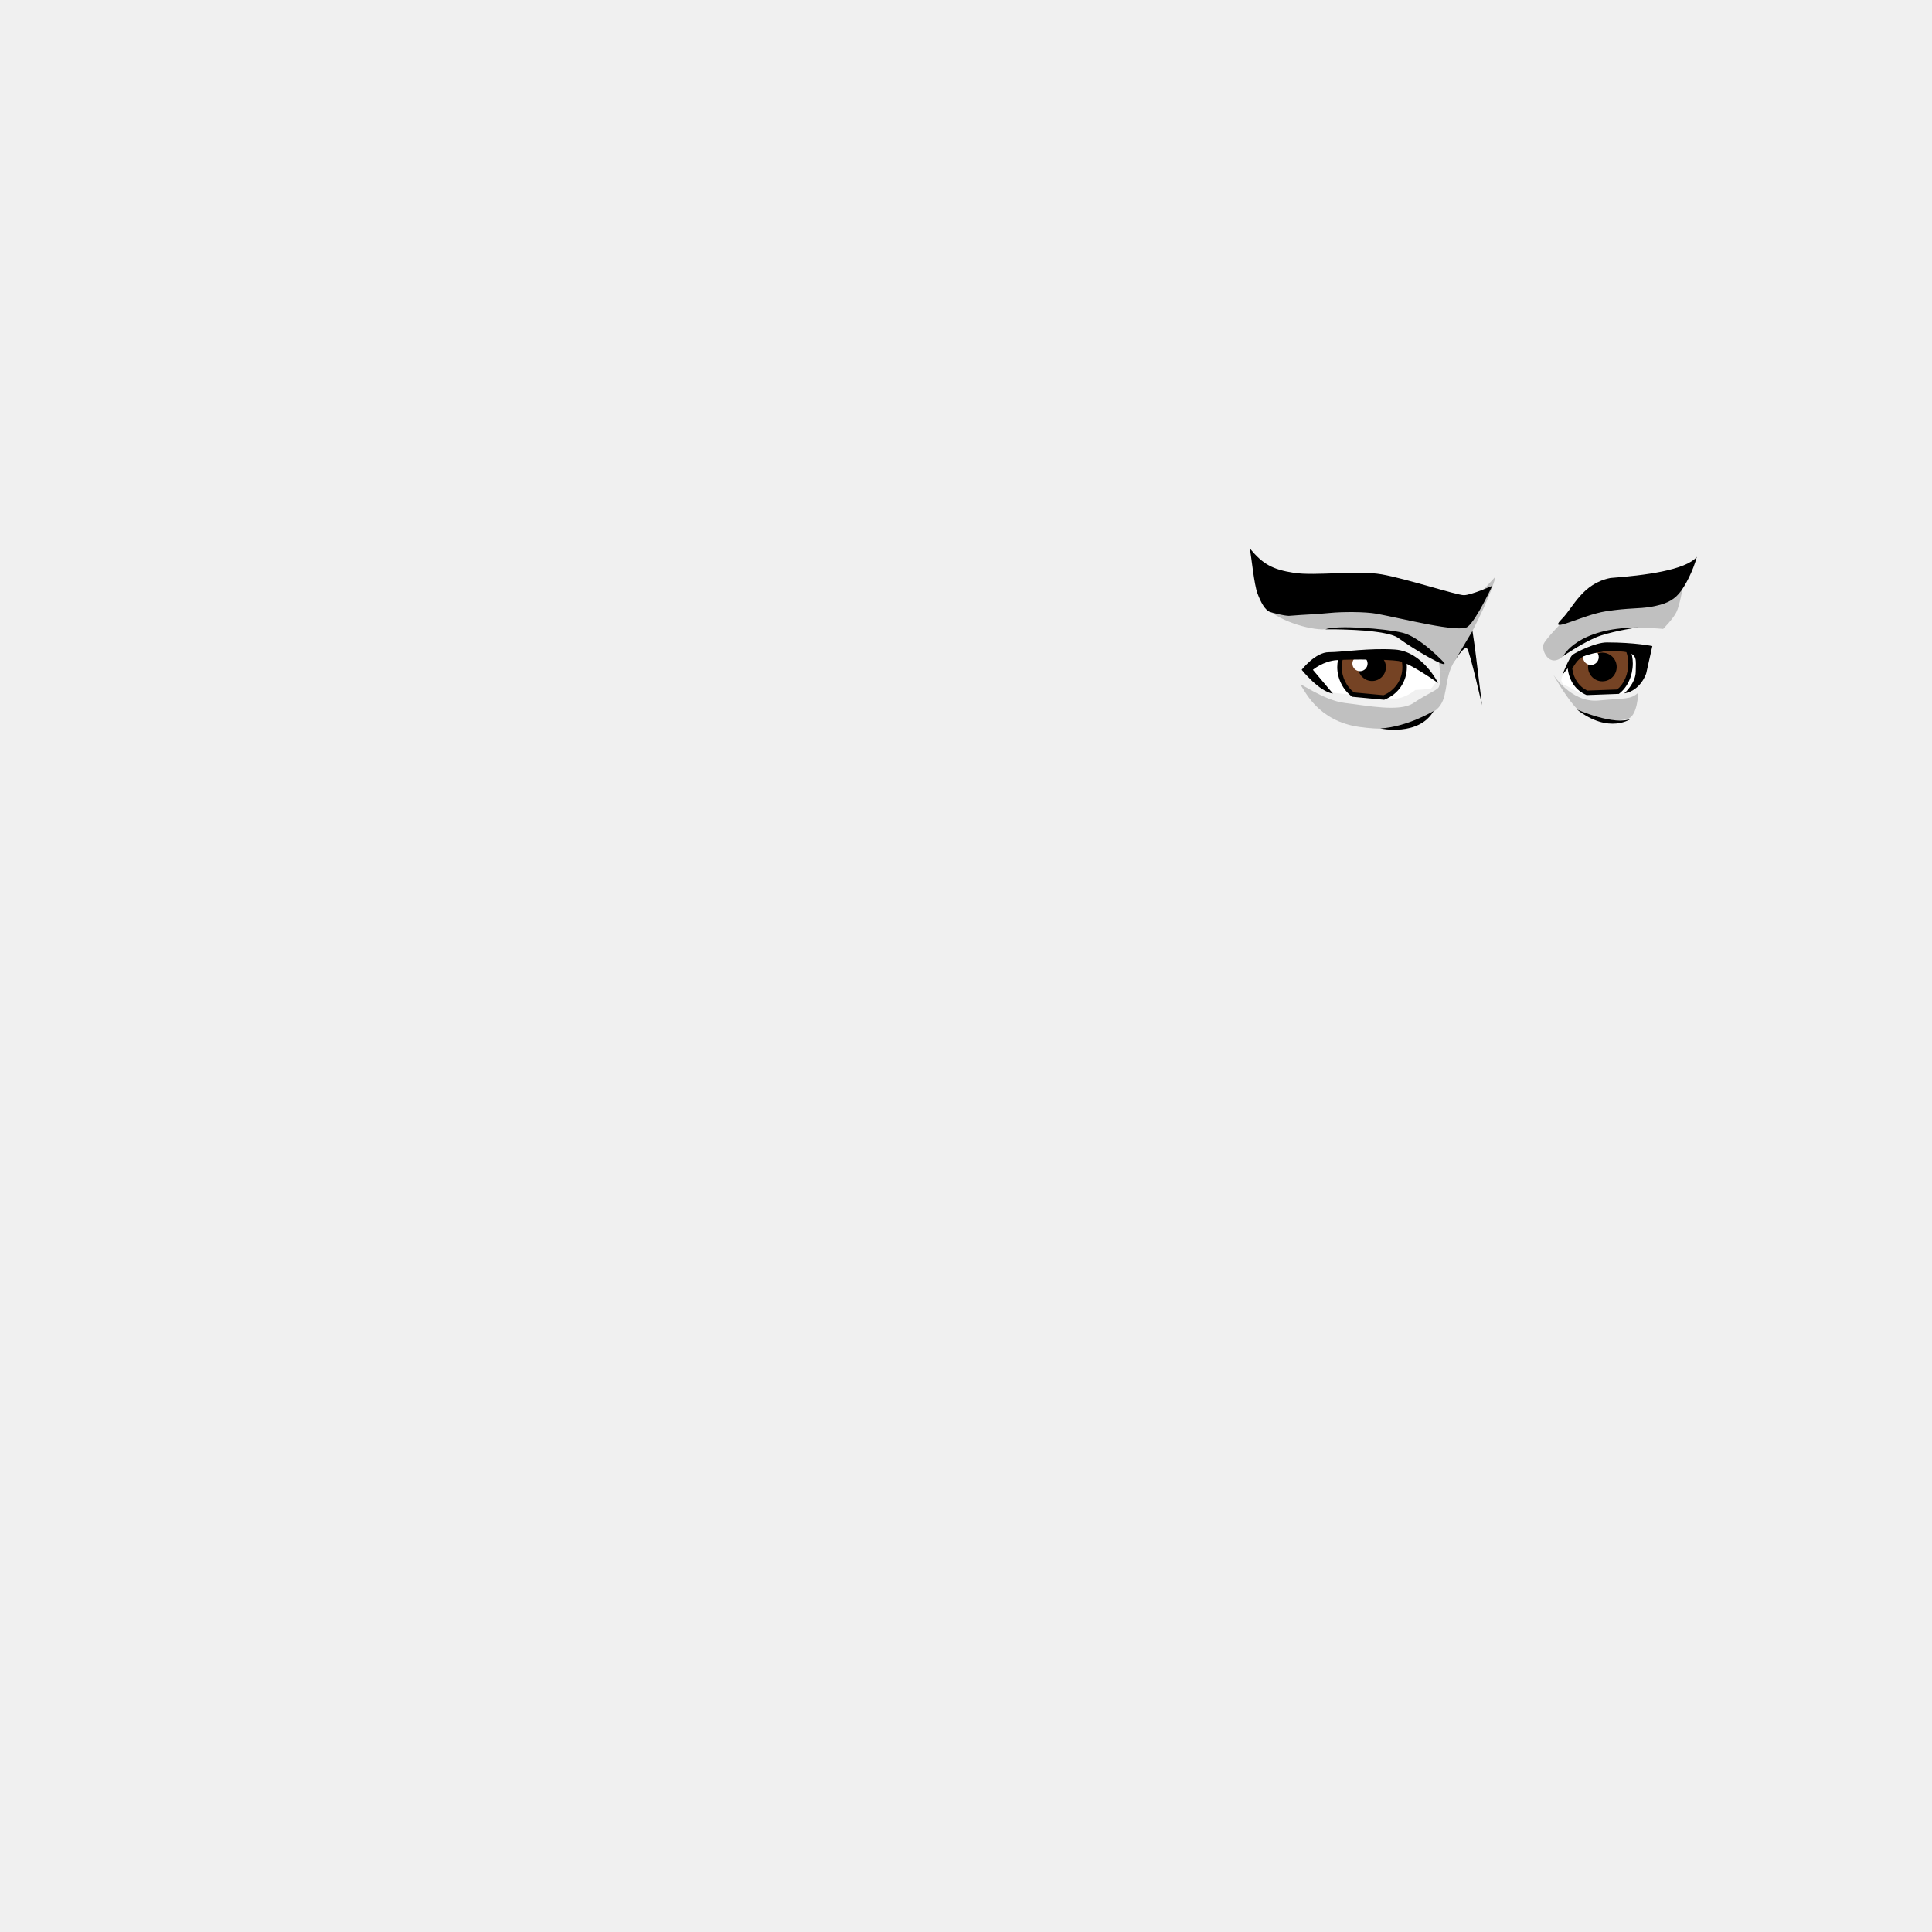
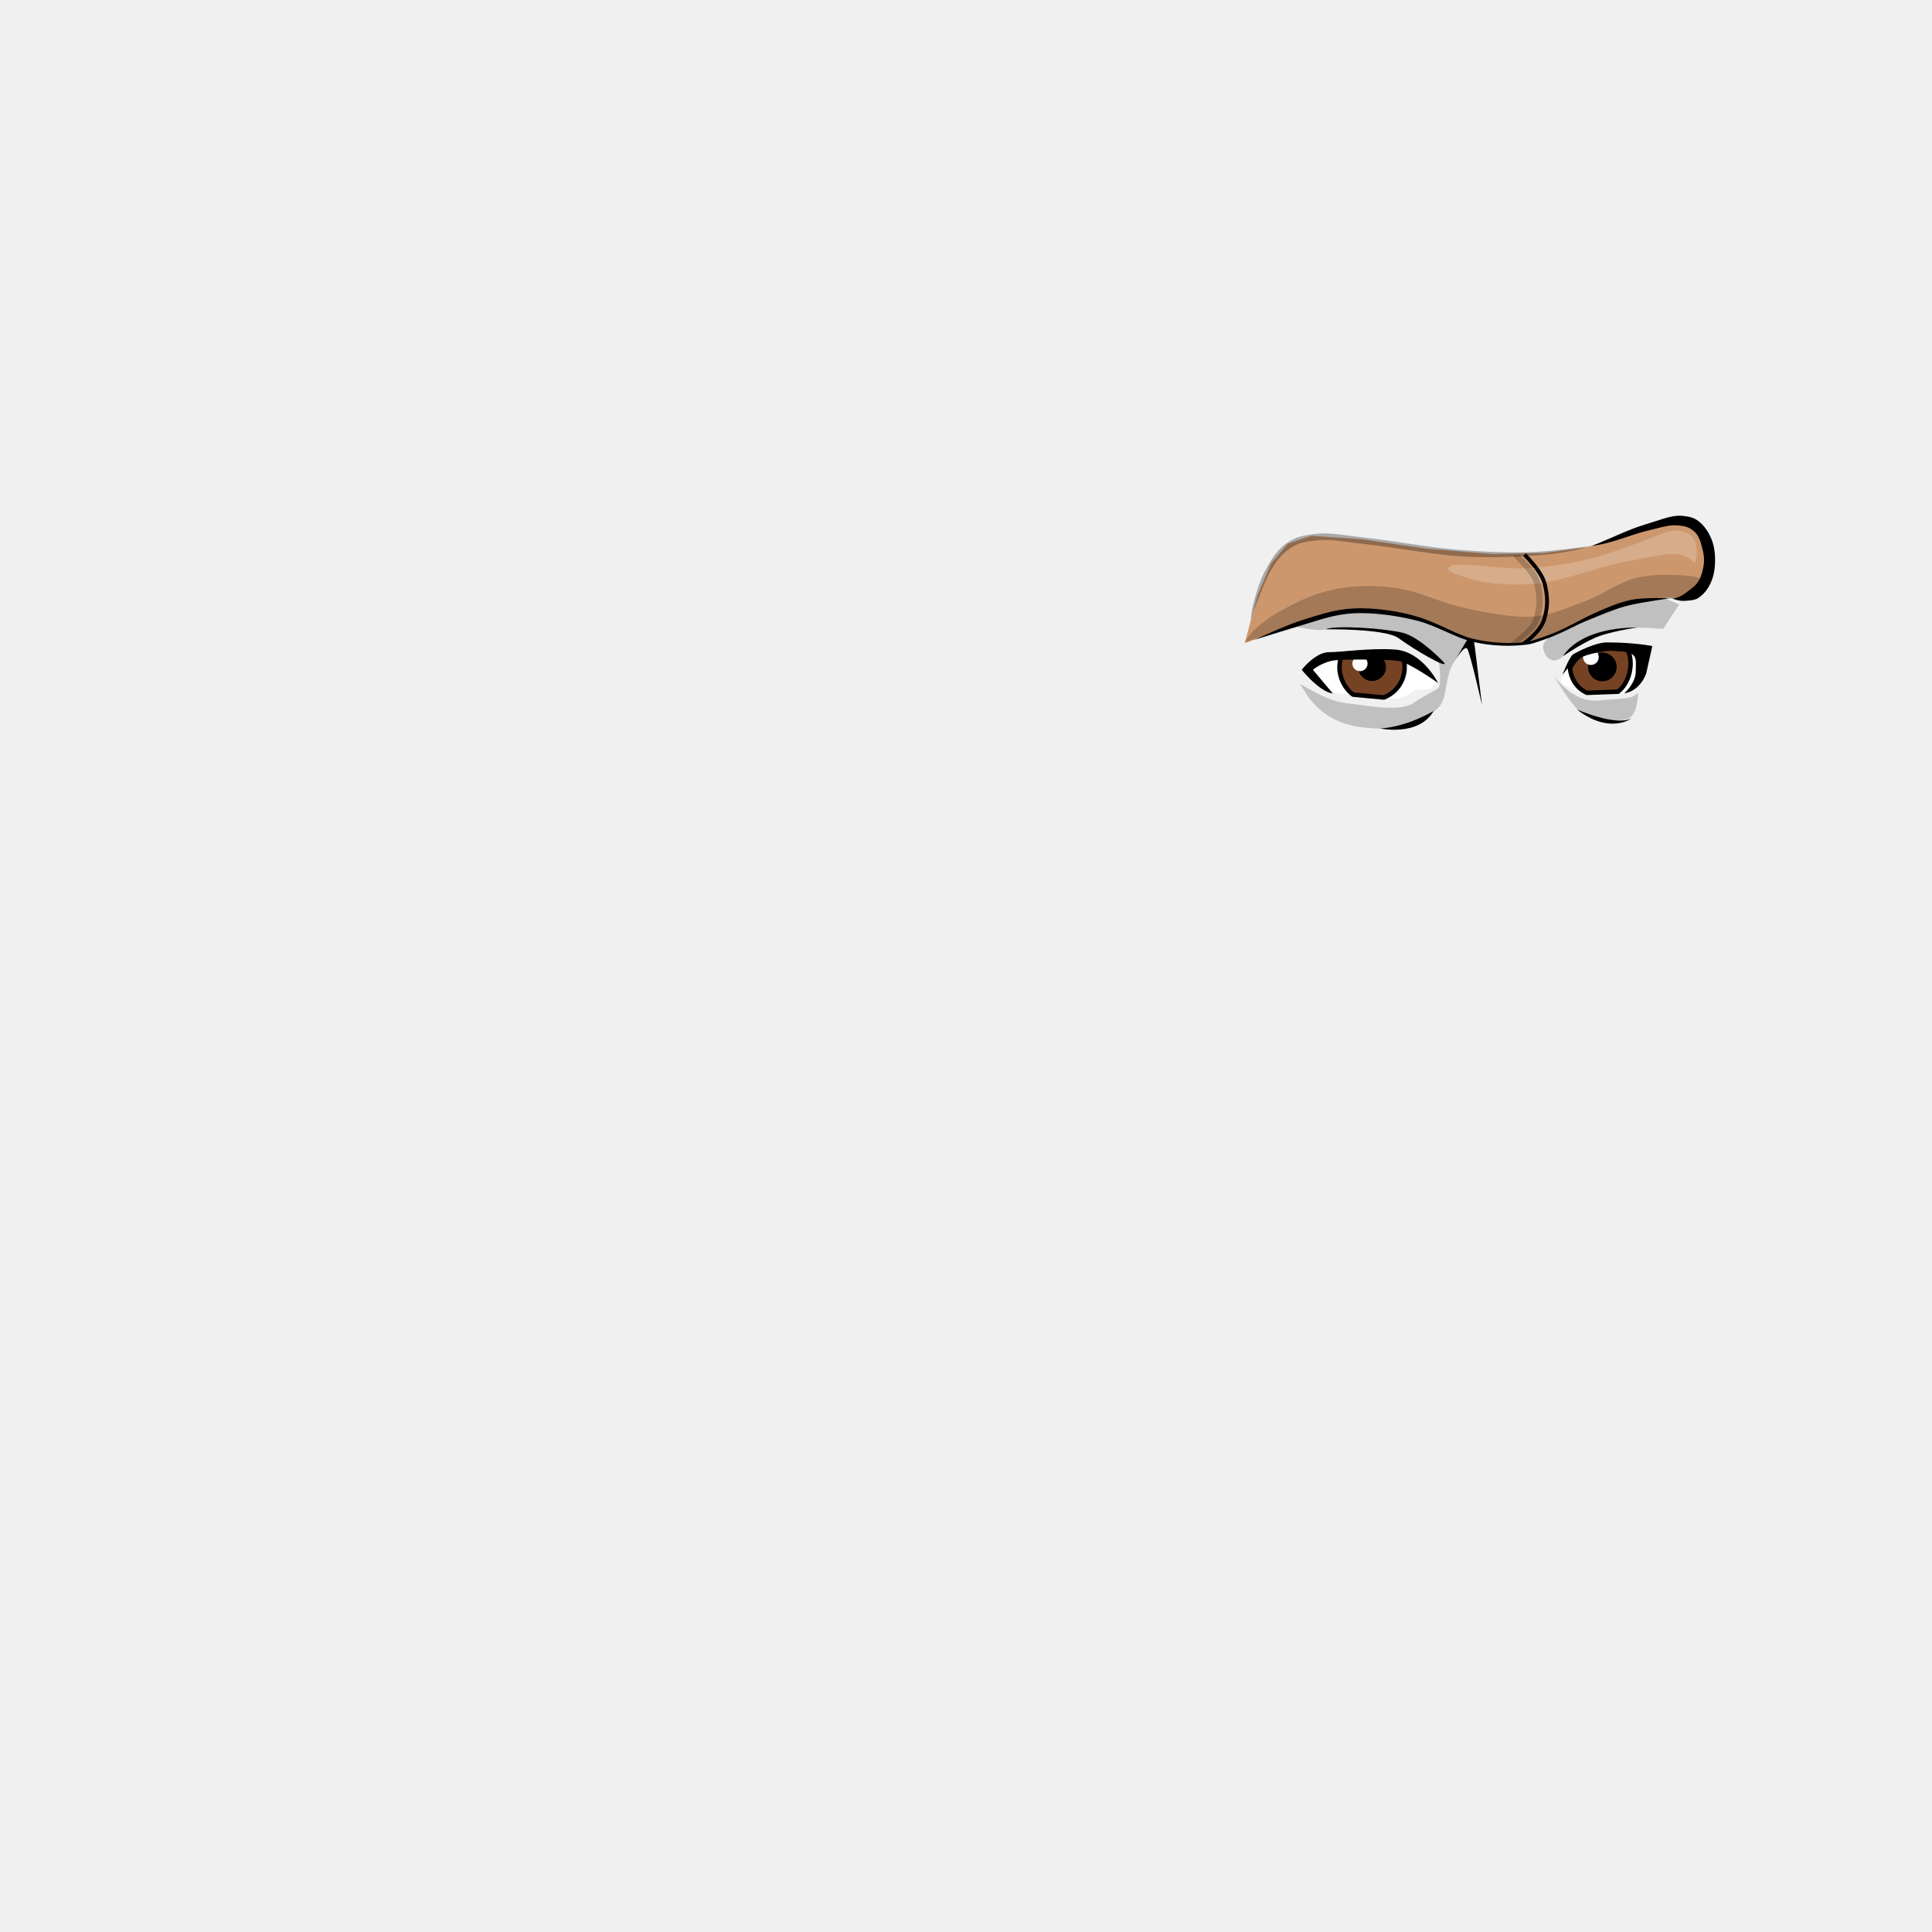
- <svg xmlns="http://www.w3.org/2000/svg" version="1.1" id="svg202860" width="400" height="400" viewBox="0 0 400 400">
+ <svg xmlns="http://www.w3.org/2000/svg" version="1.1" id="svg202860" width="400" height="400" viewBox="0 0 400 400" xml:space="preserve">
  <defs id="defs202864" />
  <g id="g202868">
    <path d="m 296.825,147.196 c 0,0 -5.373,3.28 -11.045,3.624 0,0 7.94,1.732 11.045,-3.624" style="fill:#000000;fill-opacity:1;fill-rule:nonzero;stroke:none;stroke-width:1.333" id="path206552" />
    <path d="m 321.567,139.626 c 0,0 3.687,5.929 9.383,5.405 5.697,-0.523 6.536,-0.175 8.211,-1.569 0,0 -0.088,4.484 -1.971,5.293 -1.883,0.809 -7.748,0.461 -10.093,-1.457 -2.345,-1.917 -5.529,-7.672 -5.529,-7.672" style="opacity:0.2;fill:#000000;fill-opacity:1;fill-rule:nonzero;stroke:none;stroke-width:1.333" id="path206562" />
    <path d="m 336.278,143.558 c 0.588,-0.151 0.864,-0.343 0.864,-0.343 l 2.851,-2.912 -0.056,-5.843 -7.009,-0.929 c 0,0 -6.396,1.569 -7.709,2.907 -1.312,1.336 -1.955,4.272 -1.983,4.359 0,0 0.14,0.901 0.671,1.017 0.531,0.116 3.435,2.035 4.468,1.976 1.033,-0.057 7.904,-0.232 7.904,-0.232" style="fill:#ffffff;fill-opacity:1;fill-rule:nonzero;stroke:none;stroke-width:1.333" id="path206600" />
    <path d="m 270.766,138.392 4.419,-2.457 14.221,-0.559 5.232,2.681 2.832,3.016 -1.229,1.563 -3.228,0.224 c 0,0 -2.133,1.843 -4.419,1.787 -2.285,-0.056 -13.155,-1.284 -13.155,-1.284 l -4.927,-4.412 z" style="fill:#ffffff;fill-opacity:1;fill-rule:nonzero;stroke:none;stroke-width:1.333" id="path206604" />
    <path d="m 277.9,135.412 c -0.367,0.831 -0.573,1.748 -0.573,2.713 0,2.252 1.133,4.46 2.829,5.684 l 6.352,0.597 c 2.517,-0.979 4.304,-3.419 4.304,-6.281 0,-0.843 -0.161,-1.647 -0.444,-2.392 -3.116,-0.967 -8.887,-0.651 -12.468,-0.321" style="fill:#754324;fill-opacity:1;fill-rule:nonzero;stroke:none;stroke-width:1.333" id="path206608" />
    <path d="m 286.939,138.125 c 0,1.584 -1.284,2.869 -2.869,2.869 -1.584,0 -2.868,-1.285 -2.868,-2.869 0,-1.584 1.284,-2.869 2.868,-2.869 1.585,0 2.869,1.285 2.869,2.869" style="fill:#000000;fill-opacity:1;fill-rule:nonzero;stroke:none;stroke-width:1.333" id="path206612" />
    <path d="m 280.329,143.359 6.111,0.573 c 2.377,-0.969 3.908,-3.237 3.908,-5.808 0,-0.68 -0.113,-1.356 -0.337,-2.012 -3.061,-0.857 -8.559,-0.551 -11.789,-0.264 -0.285,0.729 -0.429,1.493 -0.429,2.276 0,2.025 0.992,4.065 2.537,5.235 m 6.244,1.52 -6.585,-0.619 -0.103,-0.075 c -1.836,-1.324 -3.021,-3.704 -3.021,-6.061 0,-1.003 0.205,-1.979 0.612,-2.9 l 0.109,-0.251 0.273,-0.025 c 4.065,-0.373 9.56,-0.619 12.647,0.341 l 0.216,0.067 0.081,0.212 c 0.315,0.828 0.475,1.688 0.475,2.556 0,2.993 -1.807,5.628 -4.601,6.715 z" style="fill:#000000;fill-opacity:1;fill-rule:nonzero;stroke:none;stroke-width:1.333" id="path206616" />
    <path d="m 283.143,137.385 c 0,0.869 -0.704,1.573 -1.573,1.573 -0.869,0 -1.573,-0.704 -1.573,-1.573 0,-0.869 0.704,-1.573 1.573,-1.573 0.869,0 1.573,0.704 1.573,1.573" style="fill:#ffffff;fill-opacity:1;fill-rule:nonzero;stroke:none;stroke-width:1.333" id="path206620" />
    <path d="m 297.737,141.405 c -0.017,-0.031 -3.196,-6.529 -8.929,-6.924 -5.284,-0.365 -10.855,0.547 -13.672,0.547 -2.817,0 -5.635,3.644 -5.635,3.644 0,0 3.645,4.556 6.463,4.92 l -4.143,-4.92 c 0,0 2.155,-1.823 4.972,-2.004 2.817,-0.183 10.44,-0.183 12.76,0.181 2.321,0.365 8.184,4.556 8.184,4.556" style="fill:#000000;fill-opacity:1;fill-rule:nonzero;stroke:none;stroke-width:1.333" id="path206624" />
    <path d="m 332.485,134.225 c -1.16,0.449 -3.236,0.379 -4.045,0.812 -1.477,0.792 -2.084,1 -3.4,3.292 0.273,2.527 1.683,4.336 3.547,5.112 l 6.405,-0.235 c 1.636,-1.265 2.6,-3.54 2.6,-5.868 0,-0.999 -0.2,-1.945 -0.552,-2.804 -1.303,-0.129 -2.904,-0.255 -4.555,-0.309" style="fill:#754324;fill-opacity:1;fill-rule:nonzero;stroke:none;stroke-width:1.333" id="path206636" />
    <path d="m 334.717,138.091 c 0,1.637 -1.328,2.965 -2.965,2.965 -1.637,0 -2.965,-1.328 -2.965,-2.965 0,-1.637 1.328,-2.965 2.965,-2.965 1.637,0 2.965,1.328 2.965,2.965" style="fill:#000000;fill-opacity:1;fill-rule:nonzero;stroke:none;stroke-width:1.333" id="path206640" />
    <path d="m 331.002,136.049 c 0,0.899 -0.728,1.627 -1.627,1.627 -0.897,0 -1.627,-0.728 -1.627,-1.627 0,-0.899 0.729,-1.627 1.627,-1.627 0.899,0 1.627,0.728 1.627,1.627" style="fill:#ffffff;fill-opacity:1;fill-rule:nonzero;stroke:none;stroke-width:1.333" id="path206644" />
    <path d="m 325.518,138.427 c 0.273,2.107 1.441,3.792 3.155,4.547 l 6.149,-0.225 c 1.425,-1.172 2.305,-3.229 2.305,-5.409 0,-0.816 -0.14,-1.612 -0.417,-2.371 -1.464,-0.14 -2.859,-0.232 -4.149,-0.277 -0.609,0.217 -1.381,0.311 -2.128,0.401 -0.707,0.085 -1.439,0.175 -1.775,0.353 l -0.285,0.153 c -1.224,0.648 -1.745,0.925 -2.855,2.828 m 2.984,5.481 -0.095,-0.039 c -2.12,-0.884 -3.552,-2.936 -3.829,-5.492 l -0.016,-0.149 0.075,-0.131 c 1.295,-2.255 2.008,-2.633 3.301,-3.319 l 0.283,-0.151 c 0.489,-0.261 1.272,-0.357 2.1,-0.457 0.729,-0.088 1.483,-0.179 1.996,-0.379 l 0.088,-0.033 0.096,0.003 c 1.419,0.047 2.961,0.151 4.584,0.311 l 0.277,0.028 0.105,0.257 c 0.391,0.948 0.588,1.951 0.588,2.981 0,2.519 -1.065,4.908 -2.78,6.235 l -0.119,0.091 z" style="fill:#000000;fill-opacity:1;fill-rule:nonzero;stroke:none;stroke-width:1.333" id="path206648" />
    <path d="m 336.307,134.889 c 2.852,0.556 2.353,1.695 2.353,4.144 0,2.448 -2.383,4.525 -2.383,4.525 3.44,-0.565 4.555,-4.149 4.555,-4.149 l 1.267,-5.651 c 0,0 -3.609,-0.753 -9.412,-0.753 -2.389,0 -6.229,1.975 -7.02,2.503 -0.789,0.529 -2.201,4.232 -2.201,4.232 0,0 2.315,-3.115 3.727,-3.644 1.412,-0.529 5.637,-1.884 9.115,-1.207" style="fill:#000000;fill-opacity:1;fill-rule:nonzero;stroke:none;stroke-width:1.333" id="path206652" />
-     <path d="m 305.352,133.994 1.488,12.008 c 0,0 -2.48,-10.916 -3.076,-11.711 -0.595,-0.793 -2.679,2.68 -2.679,2.68 l 3.771,-6.352 z" style="fill:#000000;fill-opacity:1;fill-rule:nonzero;stroke:none;stroke-width:1.333" id="path206664" />
    <path d="m 326.455,146.872 c 0,0 7.911,3.516 11.301,1.884 0,0 -4.521,3.389 -11.301,-1.884" style="fill:#000000;fill-opacity:1;fill-rule:nonzero;stroke:none;stroke-width:1.333" id="path206668" />
    <path id="rect2" style="fill:#000000;fill-opacity:1;stroke-width:2.4;stroke-miterlimit:40;opacity:0.2" d="M 298.121 139 C 298.218 140.516 298.14 142.057 297.783 142.414 C 297.086 143.113 295.495 143.635 292.641 145.553 C 289.786 147.471 283.127 146.077 278.527 145.553 C 273.929 145.03 268.537 140.846 269.33 141.893 C 270.123 142.939 272.827 149.31 281.484 150.508 C 290.14 151.705 292.362 149.689 296.373 147.596 C 299.74 145.839 298.947 142.519 300.145 139 L 298.121 139 z " />
+   </g>
+   <g id="layer5">
+     <path d="m 305.352,133.994 1.488,12.008 c 0,0 -2.48,-10.916 -3.076,-11.711 -0.595,-0.793 -2.679,2.68 -2.679,2.68 l 3.771,-6.352 z" style="fill:#000000;fill-opacity:1;fill-rule:nonzero;stroke:none;stroke-width:1.333" id="path206664" />
  </g>
  <g id="layer3" style="display:none">
    <path id="path206578" style="opacity:0.2;fill:#000000;fill-opacity:1;fill-rule:nonzero;stroke:none;stroke-width:1.333" d="m 323.653,135.831 c 2.635,-2.413 7.436,-4.575 10.4,-5.447 2.964,-0.872 10.288,-0.175 10.288,-0.175 l 3.313,-5.057 -6.801,-2.964 -16.74,5.929 c 0,0 -4.011,4.011 -4.533,5.231 -0.523,1.221 1.172,5.14 4.073,2.483 M 309.645,119.342 c 0,0 -4.901,5.527 -7.195,7.301 -2.293,1.772 -17.326,-6.158 -25.242,-3.758 l -14.822,6.277 c 2.789,-0.523 9.765,1.919 12.027,1.127 2.261,-0.792 13.955,0.617 16.047,1.314 2.093,0.697 6.278,3.488 6.977,4.186 0.341,0.341 0.593,1.764 0.686,3.211 h 2.023 c 0.229,-0.673 0.523,-1.352 0.941,-2.029 1.316,-2.135 2.599,-4.088 3.77,-6.35 4.059,-7.837 4.789,-11.279 4.789,-11.279 z" />
    <path id="path206632" style="fill:#000000;fill-opacity:1;fill-rule:nonzero;stroke:none;stroke-width:1.333" d="m 339.079,129.898 c -12.591,0.104 -15.427,5.933 -15.427,5.933 0,0 4.649,-3.239 7.861,-4.275 3.213,-1.037 7.565,-1.659 7.565,-1.659 m -40.067,7.316 c 0,0 -4.92,-5.284 -8.565,-6.196 -3.644,-0.911 -13.848,-1.64 -16.035,-0.728 0,0 12.391,-0.183 15.124,1.821 3.308,2.427 10.316,6.504 9.476,5.103" />
    <path id="path206660" style="fill:#000000;fill-opacity:1;fill-rule:nonzero;stroke:none;stroke-width:1.333" d="m 308.955,121.285 c 0,0 -3.336,7.207 -5.123,8.496 -1.787,1.291 -15.008,-2.319 -20.367,-3.311 -2.448,-0.453 -5.061,-0.221 -7.517,0.027 -3.115,0.315 -6.216,0.84 -9.257,1.577 -1.203,0.291 -2.399,0.617 -3.572,1.007 -0.505,0.168 -1.019,0.335 -1.507,0.548 -0.336,0.147 -1.064,0.484 -1.209,-0.12 -0.085,-0.361 0.515,-1.013 0.704,-1.304 0.64,-0.98 1.303,-1.944 2,-2.883 1.315,-1.771 2.821,-3.836 4.803,-4.912 3.473,-1.885 14.387,-2.789 18.555,-1.499 4.168,1.289 15.129,4.311 16.619,4.311 1.488,0 5.872,-1.937 5.872,-1.937 m 14.481,6.782 c 2.268,-2.268 4.169,-7.277 10.008,-8.407 5.839,-1.131 10.425,-2.197 12.12,-0.125 1.696,2.072 1.981,4.953 0.663,6.46 -1.319,1.507 -3.013,0.941 -4.332,-0.376 -1.319,-1.319 -4.521,0.188 -9.417,0.941 -4.897,0.753 -12.432,4.897 -9.041,1.507" />
  </g>
-   <g id="g4">
+   <g id="g15984" style="display:inline">
+     <path id="path15978" style="opacity:0.2;fill:#000000;fill-opacity:1;fill-rule:nonzero;stroke:none;stroke-width:1.333" d="m 323.653,135.831 c 2.635,-2.413 7.436,-4.575 10.4,-5.447 2.964,-0.872 10.288,-0.175 10.288,-0.175 l 3.313,-5.057 -6.801,-2.964 -16.74,5.929 c 0,0 -4.011,4.011 -4.533,5.231 -0.523,1.221 1.172,5.14 4.073,2.483 M 309.645,119.342 c 0,0 -4.901,5.527 -7.195,7.301 -2.293,1.772 -17.326,-6.158 -25.242,-3.758 l -14.822,6.277 c 2.789,-0.523 9.765,1.919 12.027,1.127 2.261,-0.792 13.955,0.617 16.047,1.314 2.093,0.697 6.278,3.488 6.977,4.186 0.341,0.341 0.593,1.764 0.686,3.211 h 2.023 c 0.229,-0.673 0.523,-1.352 0.941,-2.029 1.316,-2.135 2.599,-4.088 3.77,-6.35 4.059,-7.837 4.789,-11.279 4.789,-11.279 z" />
+     <path style="fill:#cd976d;fill-opacity:1;stroke:none;stroke-width:1px;stroke-linecap:butt;stroke-linejoin:miter;stroke-opacity:1" d="m 257.708,133.164 3.955,-1.42 9.229,-3.144 6.187,-1.927 6.694,-0.304 9.026,1.318 6.998,2.941 c 0,0 3.27,1.421 5.527,1.978 2.257,0.557 5.635,0.882 7.961,0.811 2.326,-0.071 2.92,-0.165 6.136,-1.166 3.215,-1.001 12.627,-5.882 12.627,-5.882 l 8.215,-2.13 5.274,-0.507 4.057,0.203 2.941,-2.434 1.724,-6.187 -1.826,-5.274 -4.057,-2.637 -4.868,0.71 -9.026,3.144 -5.781,2.028 -9.026,1.217 -10.751,0.203 -13.692,-1.116 -13.185,-1.927 c 0,0 -10.041,-0.71 -10.446,-0.71 -0.406,0 -4.97,1.623 -4.97,1.623 l -3.448,4.057 -2.84,6.694 z" id="path17807" />
+     <path id="path15980" style="fill:#000000;fill-opacity:1;fill-rule:nonzero;stroke:none;stroke-width:1.333" d="m 339.079,129.898 c -12.591,0.104 -15.427,5.933 -15.427,5.933 0,0 4.649,-3.239 7.861,-4.275 3.213,-1.037 7.565,-1.659 7.565,-1.659 m -40.067,7.316 c 0,0 -4.92,-5.284 -8.565,-6.196 -3.644,-0.911 -13.848,-1.64 -16.035,-0.728 0,0 12.391,-0.183 15.124,1.821 3.308,2.427 10.316,6.504 9.476,5.103" />
+     <path style="color:#000000;fill:#000000;fill-opacity:0.3;-inkscape-stroke:none" d="m 318.096,114.244 c -4.631,0.285 -10.594,0.029 -16.424,-0.43 -5.795,-0.456 -13.612,-1.916 -18.488,-2.438 -4.81,-0.514 -7.68,-1.177 -10.578,-0.859 -2.797,0.306 -4.322,0.593 -6.258,1.951 -1.976,1.387 -3.217,3.44 -4.602,6.057 -0.732,1.384 -1.495,3.614 -2.15,6.092 -0.568,2.148 -0.706,3.896 -0.706,3.896 0,0 0.632,-2.068 1.458,-4.108 0.954,-2.357 1.638,-4.192 2.283,-5.411 1.37,-2.588 2.636,-4.169 4.392,-5.401 1.796,-1.26 3.068,-1.423 5.842,-1.727 2.672,-0.293 5.506,0.342 10.363,0.861 4.791,0.512 12.473,1.925 18.363,2.389 5.854,0.461 11.271,0.2 15.991,-0.09 4.697,-0.289 8.157,-0.935 12.018,-2.005 -3.847,0.446 -6.852,0.936 -11.505,1.222 z" id="path16059" />
+     <path style="color:#000000;fill:#000000;-inkscape-stroke:none" d="m 337.672,124.207 c -2.593,0.569 -4.354,1.333 -7.484,2.713 -1.534,0.676 -3.327,1.66 -5.258,2.646 -1.931,0.986 -3.721,1.726 -5.008,2.16 -2.703,0.912 -2.973,1.165 -5.455,1.345 -2.455,0.178 -5.969,0.009 -9.434,-0.8 -3.369,-0.787 -6.717,-3.035 -11.145,-4.459 -4.123,-1.326 -9.586,-2.05 -13.64,-1.841 -4.054,0.209 -7.097,1.344 -10.311,2.303 -3.299,0.984 -10.201,4.181 -10.201,4.181 0,0 7.319,-2.277 10.489,-3.222 3.254,-0.971 6.181,-2.061 10.074,-2.262 3.893,-0.201 9.094,0.483 13.186,1.555 4.005,1.049 7.814,3.499 11.523,4.366 3.614,0.844 7.019,0.903 9.531,0.721 2.486,-0.18 2.593,-0.33 5.297,-1.242 1.417,-0.478 3.613,-1.431 5.548,-2.42 1.936,-0.989 3.653,-1.657 5.127,-2.254 3.027,-1.227 4.864,-1.961 7.375,-2.512 2.443,-0.536 7.651,-1.299 7.651,-1.299 0,0 -5.206,-0.262 -7.866,0.322 z" id="path16065" />
+     <path style="fill:#ffffff;fill-opacity:0.2;stroke:none;stroke-width:1px;stroke-linecap:butt;stroke-linejoin:miter;stroke-opacity:1" d="m 300.203,117.241 c 1.285,-0.996 10.806,0.651 15.416,0.406 4.61,-0.245 7.751,-0.641 12.17,-1.623 4.419,-0.981 9.186,-2.813 12.478,-4.032 3.292,-1.219 5.53,-2.421 7.257,-2.147 1.727,0.273 2.785,0.791 3.389,2.123 0.604,1.332 0.43,4.184 0,4.462 -0.43,0.279 -0.696,-1.203 -3.245,-1.623 -2.55,-0.42 -6.744,0.665 -11.765,1.623 -5.021,0.957 -12.831,4.05 -18.256,4.462 -5.424,0.412 -10.926,-0.209 -13.793,-1.217 -2.867,-1.008 -4.936,-1.438 -3.651,-2.434 z" id="path20031" />
+     <path style="color:#000000;fill:#000000;-inkscape-stroke:none" d="m 315.912,114.555 -0.555,0.576 c 0,0 0.861,0.83 1.803,1.98 0.942,1.151 1.95,2.634 2.246,3.812 0.645,2.567 0.743,4.472 -0.098,7.24 -0.391,1.287 -1.508,2.576 -2.541,3.518 -1.033,0.941 -1.957,1.537 -1.957,1.537 l 0.787,0.165 c 0,0 0.625,-0.121 1.709,-1.11 1.085,-0.989 2.3,-2.337 2.768,-3.877 0.877,-2.887 0.771,-5.026 0.107,-7.668 -0.358,-1.426 -1.429,-2.935 -2.402,-4.125 -0.974,-1.19 -1.867,-2.049 -1.867,-2.049 z" id="path17799" />
+     <path style="color:#000000;fill:#000000;fill-opacity:0.2;-inkscape-stroke:none" d="m 313.227,115.03 c 0,0 0.766,0.915 1.803,1.98 1.085,1.115 2.273,2.634 2.569,3.812 0.645,2.567 0.743,4.472 -0.098,7.24 -0.391,1.287 -1.795,2.576 -2.864,3.518 -1.049,0.924 -2.375,1.913 -2.375,1.913 l 1.213,0.173 c 0,0 1.123,-0.557 2.208,-1.545 1.085,-0.989 2.622,-2.337 3.09,-3.877 0.877,-2.887 0.771,-5.026 0.107,-7.668 -0.358,-1.426 -1.608,-3.007 -2.725,-4.125 -1.087,-1.088 -1.487,-1.567 -1.487,-1.567 z" id="path17805" />
+     <path style="fill:#000000;fill-opacity:0.2;stroke:none;stroke-width:1px;stroke-linecap:butt;stroke-linejoin:miter;stroke-opacity:1" d="m 257.743,132.959 c 0.287,-0.574 1.892,-3.434 7.602,-6.598 5.71,-3.164 10.762,-5.193 19.076,-5.02 8.314,0.173 11.805,2.845 17.929,4.303 6.124,1.458 11.54,2.281 15.204,2.008 3.663,-0.273 7.557,-2.071 10.901,-3.299 3.344,-1.227 7.212,-4.165 11.044,-4.877 3.832,-0.711 7.388,-0.449 9.753,-0.287 2.365,0.163 3.442,0.861 3.442,0.861 l -1.578,3.155 -3.442,0.861 -3.442,-0.143 -6.167,0.574 -7.602,2.438 -8.893,4.446 -5.307,1.865 h -7.171 l -6.311,-1.291 -7.889,-3.729 -8.749,-1.721 h -8.175 l -9.036,2.438 z" id="path20034" />
+     <path style="color:#000000;fill:#000000;-inkscape-stroke:none" d="m 340.645,109.987 c 3.195,-0.792 4.917,-1.338 6.56,-1.216 1.832,0.136 2.545,0.382 3.624,1.322 0.967,0.842 1.331,2.267 1.731,3.917 0.397,1.634 0.287,2.972 -0.201,4.662 -0.5,1.731 -1.175,2.444 -2.399,3.369 -1.224,0.925 -2.084,1.697 -3.721,1.883 0,0 1.416,0.547 2.398,0.481 0.982,-0.065 2.22,-0.064 3.052,-0.645 1.526,-1.064 2.472,-2.636 2.991,-4.431 0.53,-1.836 0.537,-4.533 0.078,-6.424 -0.455,-1.877 -1.558,-3.676 -2.74,-4.705 -1.071,-0.932 -1.972,-1.271 -3.97,-1.419 -1.998,-0.148 -4.619,0.971 -7.74,1.905 -3.121,0.934 -7.162,2.935 -10.706,4.337 3.949,-0.472 7.982,-2.276 11.044,-3.035 z" id="path20978" />
+   </g>
+   <g id="g4" style="display:none">
    <path id="path2" style="opacity:0.2;fill:#000000;fill-opacity:1;fill-rule:nonzero;stroke:none;stroke-width:1.333" d="m 323.653,135.831 c 2.635,-2.413 7.436,-4.575 10.4,-5.447 2.964,-0.872 10.288,-0.175 10.288,-0.175 0,0 2.022,-2.03 2.732,-3.461 0.71,-1.432 1.294,-5.014 1.294,-5.014 l -7.513,0.454 -16.74,5.929 c 0,0 -4.011,4.011 -4.533,5.231 -0.523,1.221 1.172,5.14 4.073,2.483 M 309.645,119.342 c 0,0 -4.901,5.527 -7.195,7.301 -2.293,1.772 -17.326,-6.158 -25.242,-3.758 l -15.534,2.432 c 2.362,3.038 9.409,5.195 12.739,4.972 2.617,-0.294 13.955,0.617 16.047,1.314 2.093,0.697 6.278,3.488 6.977,4.186 0.341,0.341 0.593,1.764 0.686,3.211 h 2.023 c 0.229,-0.673 0.523,-1.352 0.941,-2.029 1.316,-2.135 2.599,-4.088 3.77,-6.35 4.059,-7.837 4.789,-11.279 4.789,-11.279 z" />
    <path id="path3" style="fill:#000000;fill-opacity:1;fill-rule:nonzero;stroke:none;stroke-width:1.333" d="m 339.079,129.898 c -12.591,0.104 -15.427,5.933 -15.427,5.933 0,0 4.649,-3.239 7.861,-4.275 3.213,-1.037 7.565,-1.659 7.565,-1.659 m -40.067,7.316 c 0,0 -4.92,-5.284 -8.565,-6.196 -3.644,-0.911 -13.848,-1.64 -16.035,-0.728 0,0 12.391,-0.183 15.124,1.821 3.308,2.427 10.316,6.504 9.476,5.103" />
    <path id="path4" style="fill:#000000;fill-opacity:1;fill-rule:nonzero;stroke:none;stroke-width:1.333" d="m 308.955,121.285 c 0,0 -3.336,7.207 -5.123,8.496 -1.787,1.291 -13.397,-1.714 -18.755,-2.706 -2.448,-0.453 -7.277,-0.423 -9.733,-0.175 -3.115,0.315 -4.757,0.295 -8.511,0.605 -1.203,-0.065 -2.684,-0.472 -3.786,-0.774 -1.101,-0.301 -2.032,-2.045 -2.716,-3.916 -0.684,-1.871 -1.175,-6.954 -1.556,-9.251 2.68,3.224 4.663,4.344 9.134,5.033 4.472,0.689 13.07,-0.575 18.152,0.314 5.082,0.889 15.532,4.311 17.021,4.311 1.488,0 5.872,-1.937 5.872,-1.937 m 14.481,6.782 c 2.268,-2.268 4.169,-7.277 10.008,-8.407 7.047,-0.526 15.55,-1.615 17.861,-4.371 -0.725,2.784 -2.407,6.137 -3.726,7.644 -1.319,1.507 -2.96,2.209 -5.685,2.686 -2.725,0.477 -4.521,0.188 -9.417,0.941 -4.897,0.753 -12.432,4.897 -9.041,1.507" />
  </g>
</svg>
